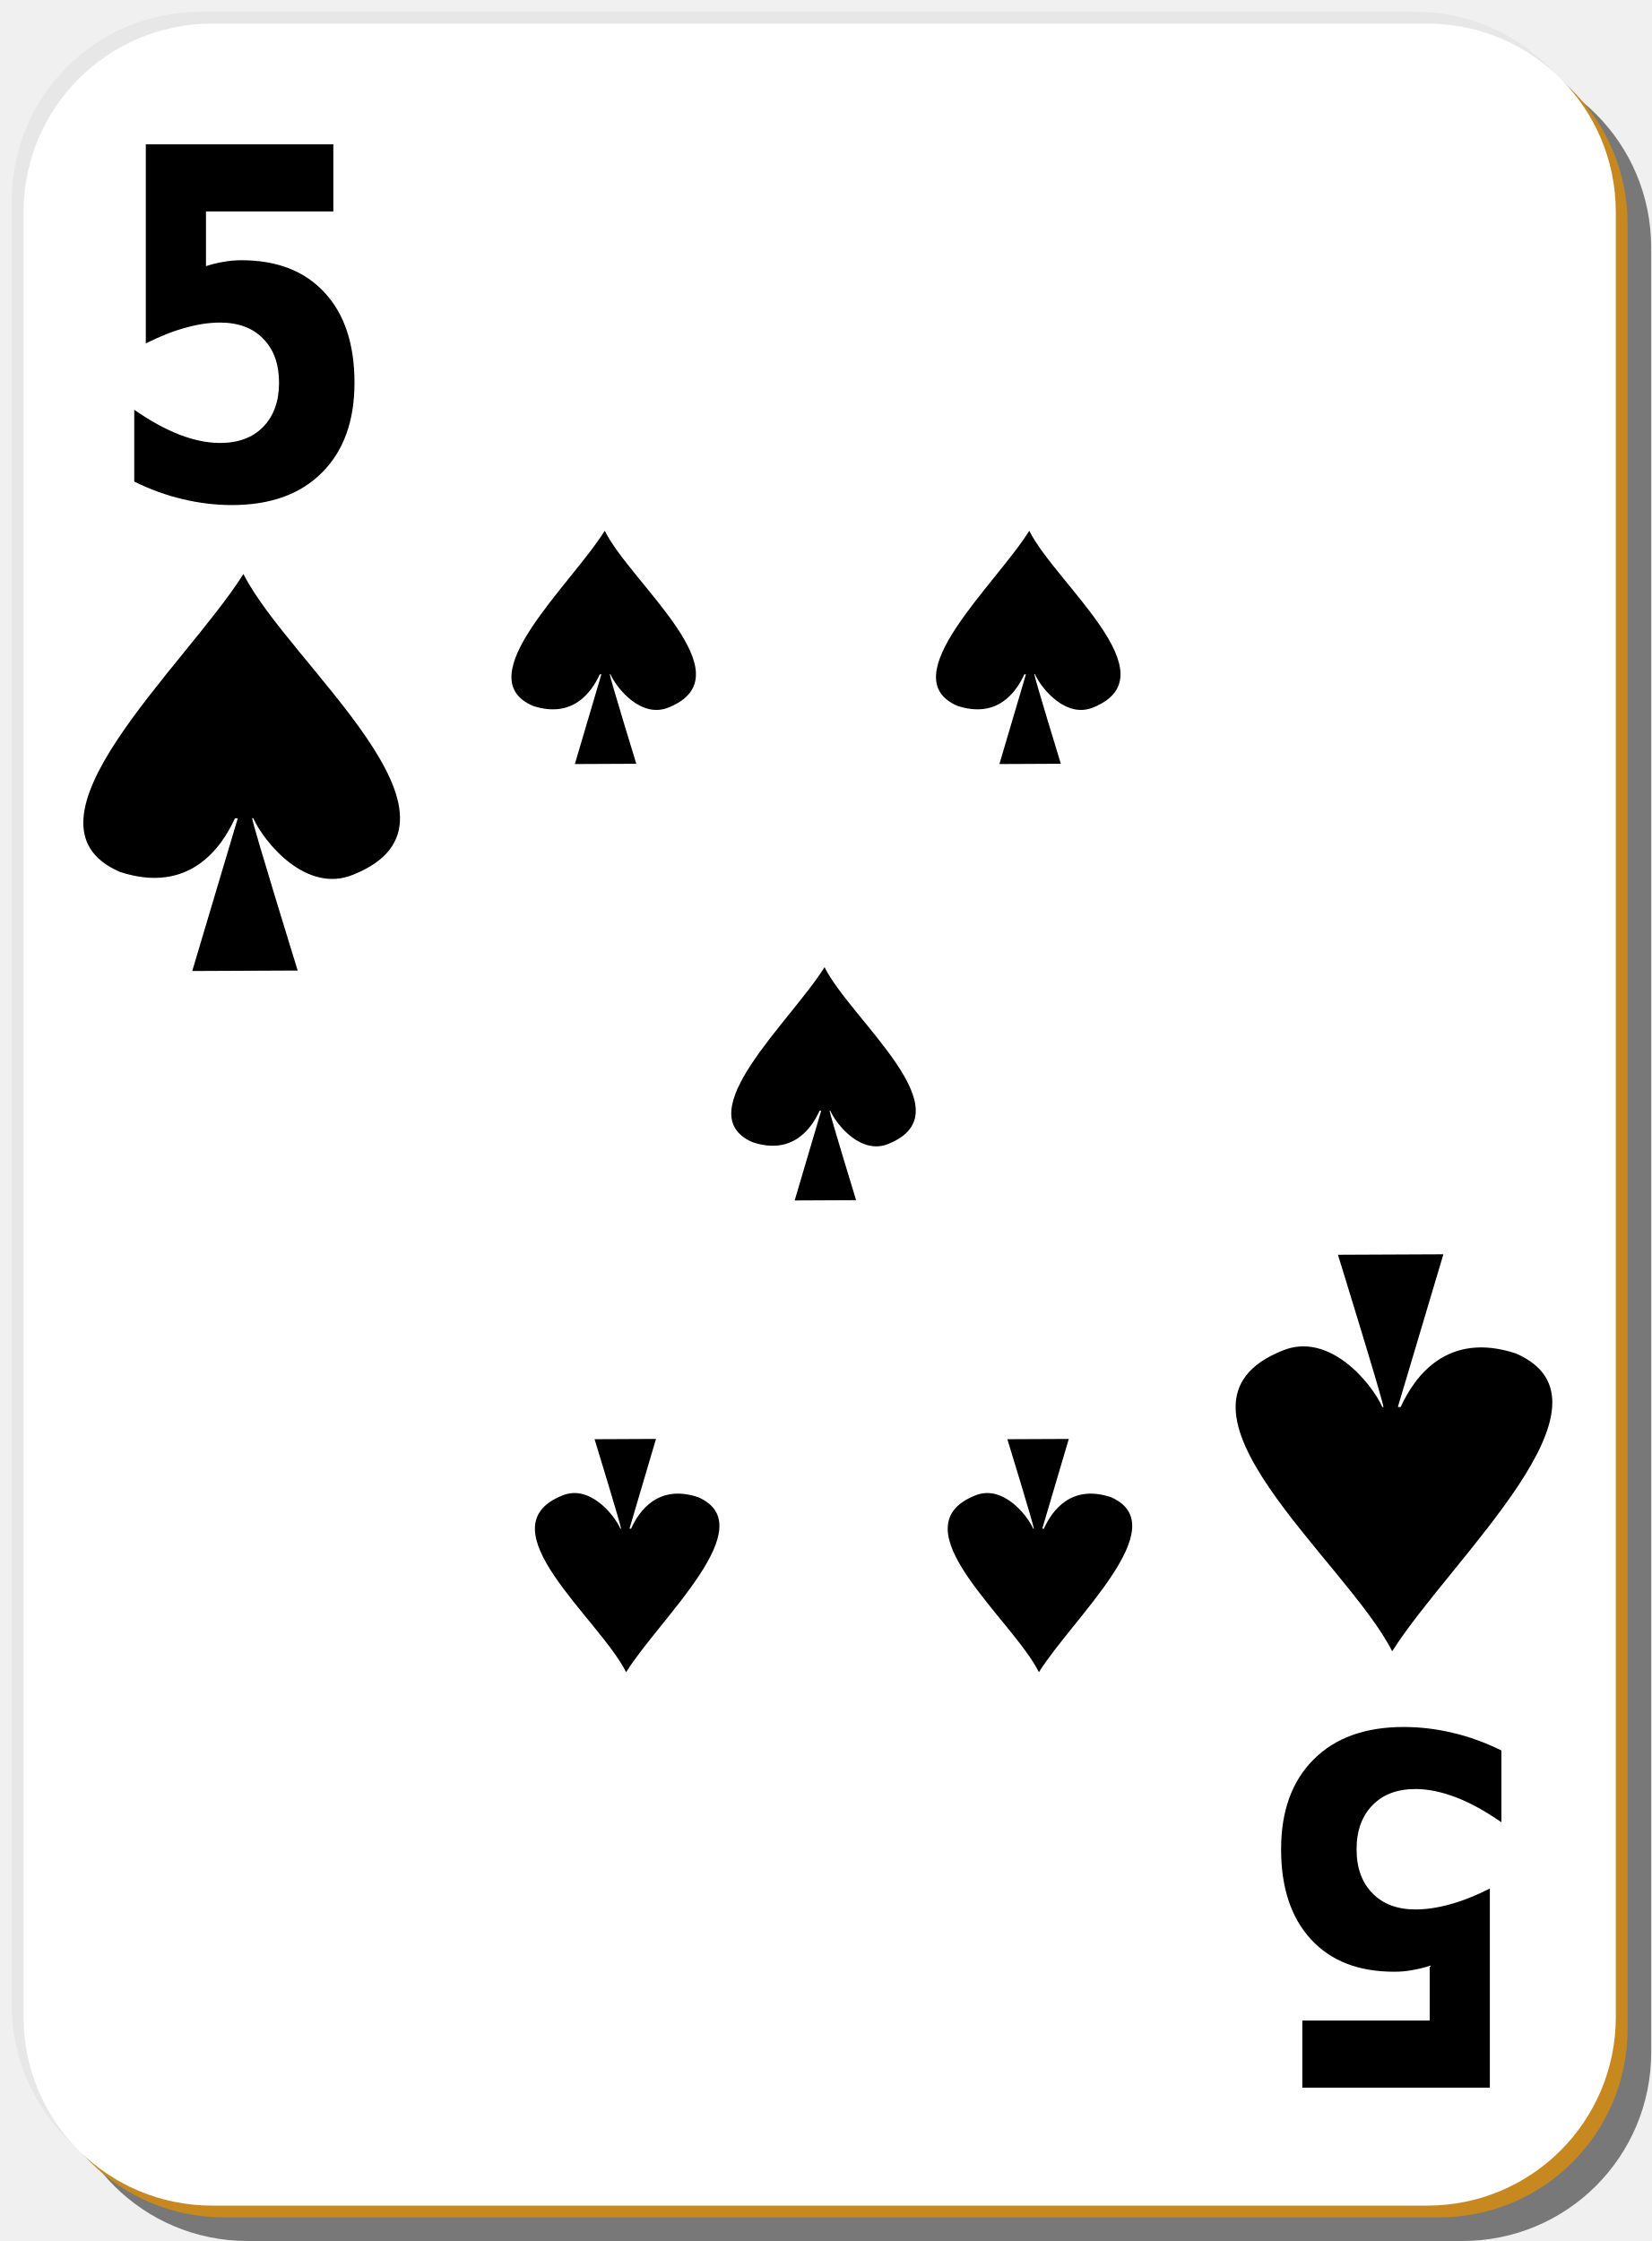
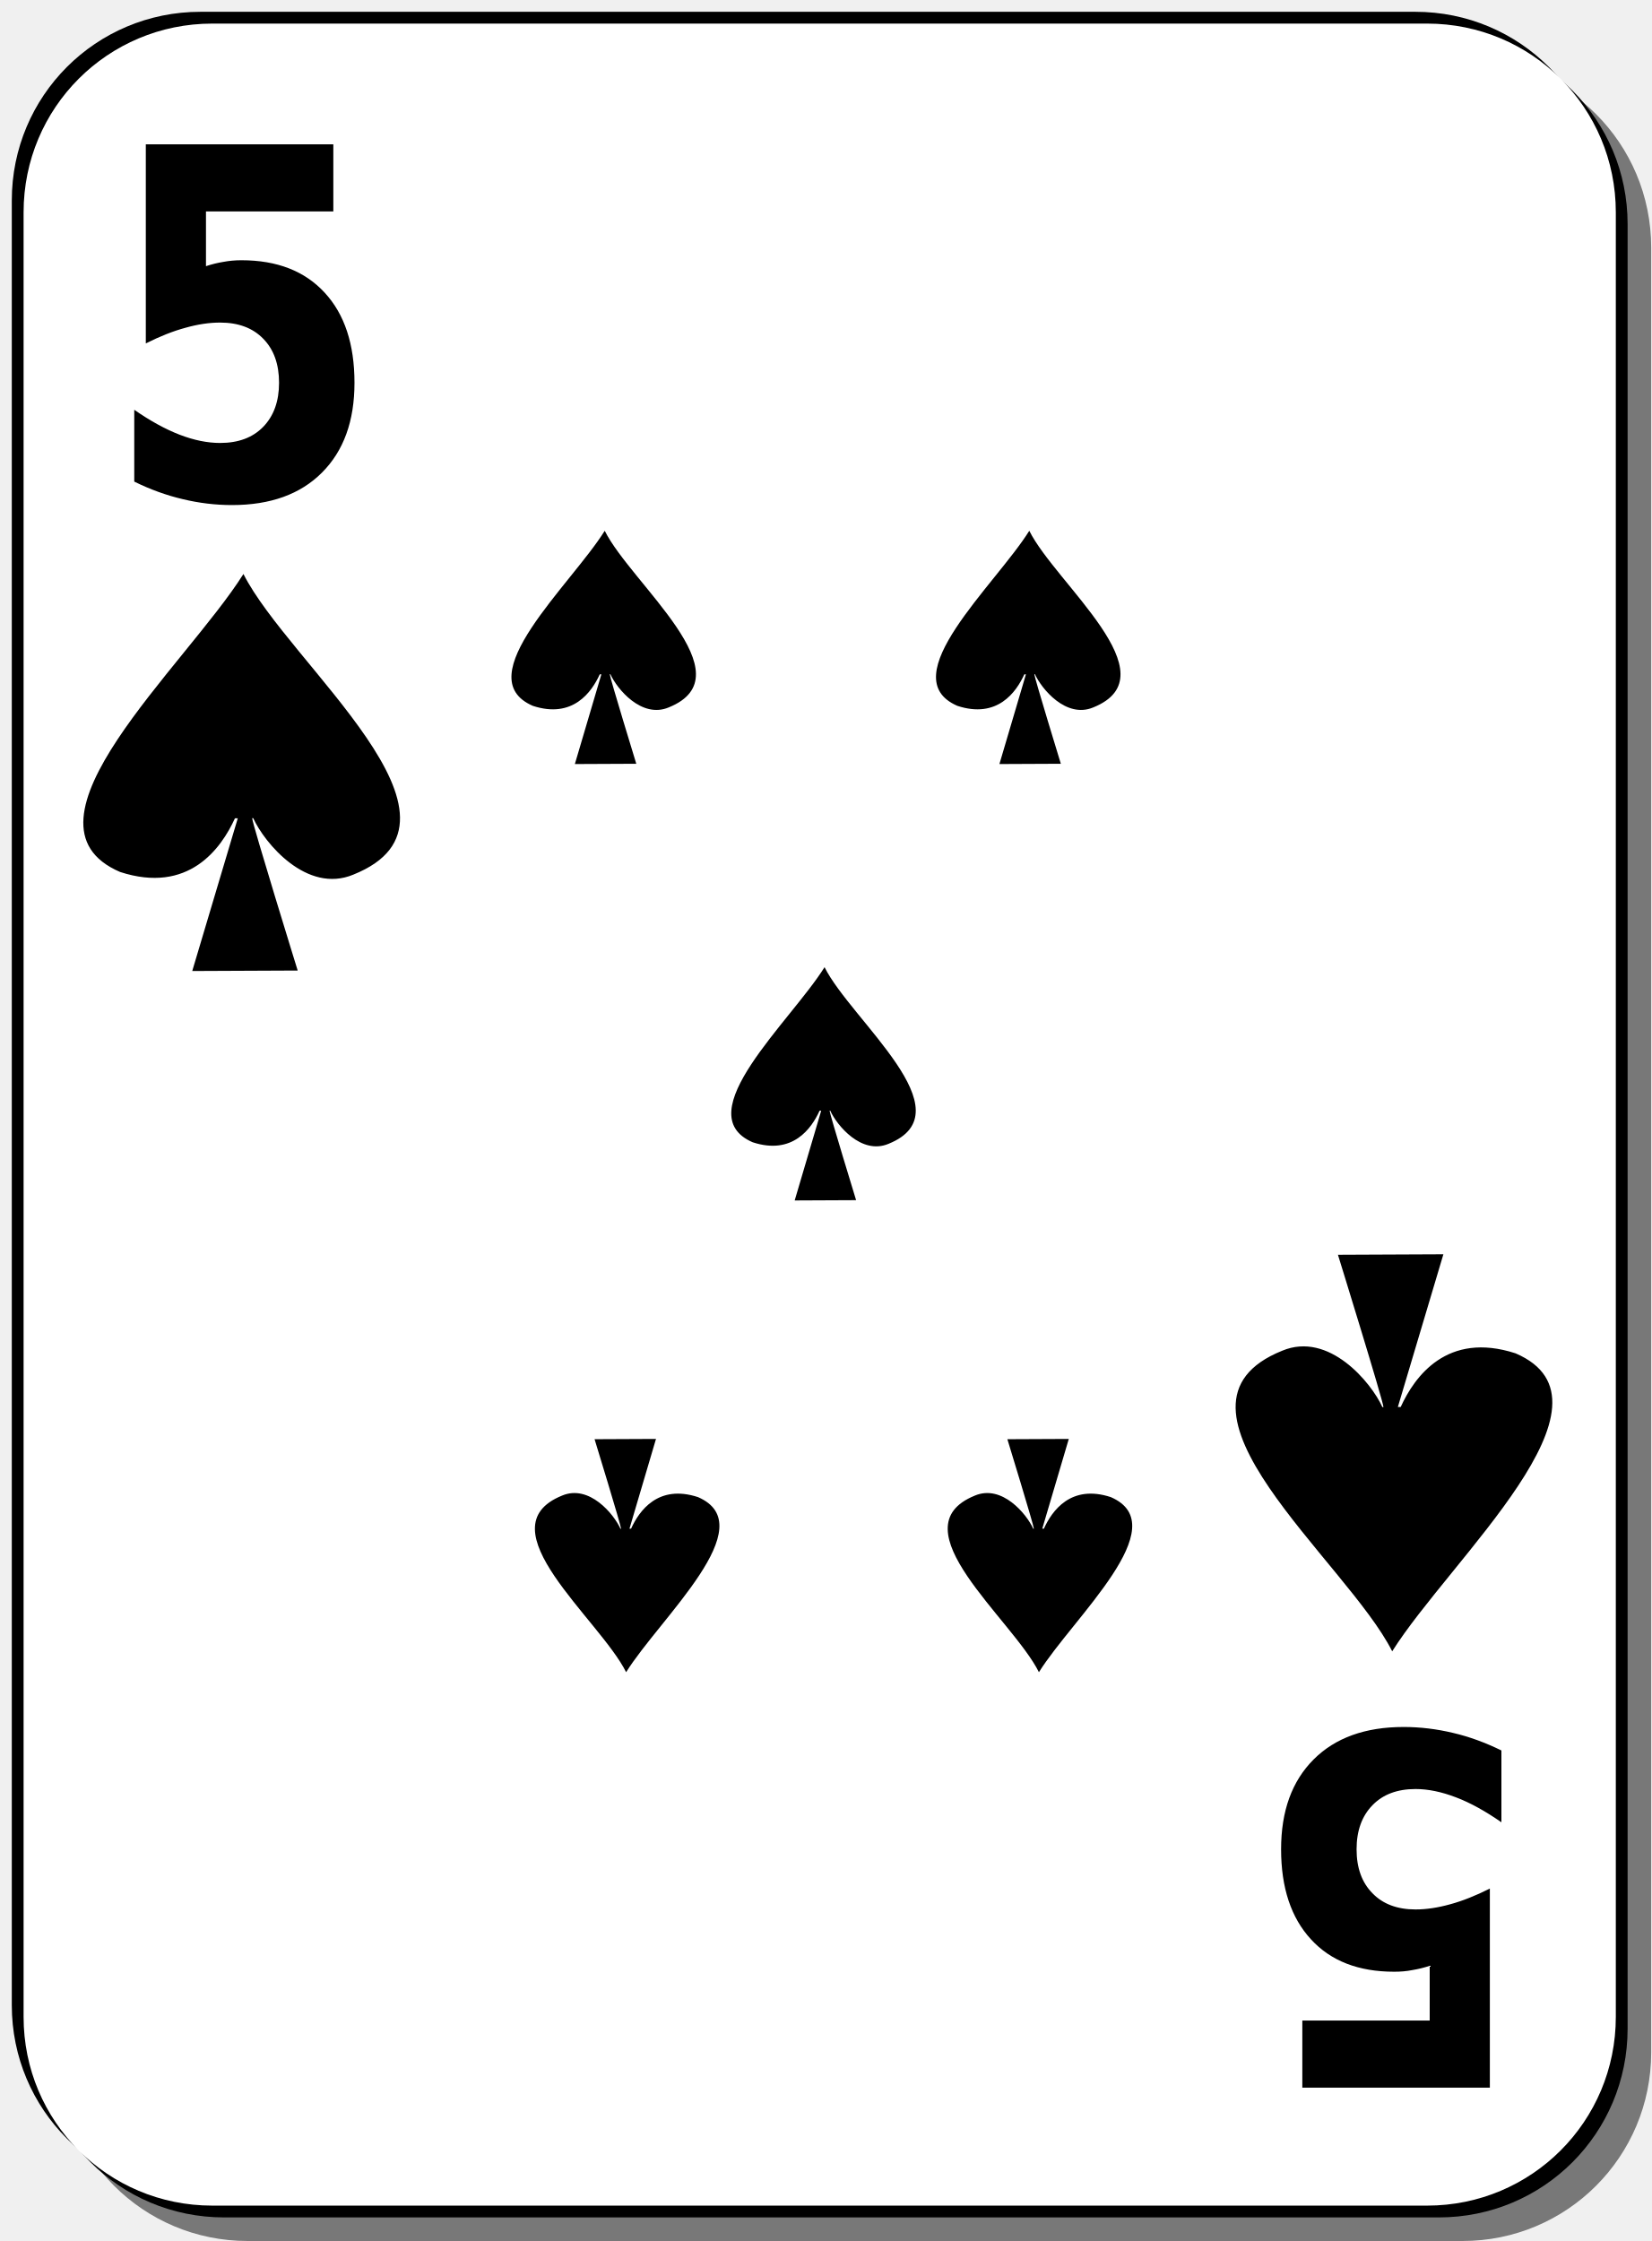
<svg xmlns="http://www.w3.org/2000/svg" id="svg2" viewBox="0 0 140 190" version="1.0" y="0" x="0">
+   <defs id="defs28" />
  <g id="layer1">
-     <g id="g5630">
-       <path id="rect2070" style="fill-opacity:.498;fill:#000000" d="m21 5h103c8.86 0 16 7.136 16 16v153c0 8.86-7.14 16-16 16h-103c-8.864 0-16-7.14-16-16v-153c0-8.864 7.136-16 16-16z" />
-       <path id="rect1300" style="fill:#e7e7e7" d="m17 1h103c8.86 0 16 7.136 16 16v153c0 8.86-7.14 16-16 16h-103c-8.864 0-16-7.14-16-16v-153c0-8.864 7.136-16 16-16z" />
-       <path id="path5624" style="fill:#c7891f" d="m19 3h103c8.86 0 16 7.136 16 16v153c0 8.86-7.14 16-16 16h-103c-8.864 0-16-7.14-16-16v-153c0-8.864 7.136-16 16-16z" />
-       <path id="rect1306" style="fill:#ffffff" d="m18 2h103c8.86 0 16 7.136 16 16v153c0 8.86-7.14 16-16 16h-103c-8.864 0-16-7.14-16-16v-153c0-8.864 7.136-16 16-16z" />
-     </g>
+     <path id="rect2070" style="fill:#000000;fill-opacity:0.498" d="m 21,5 h 103 c 8.86,0 16,7.136 16,16 v 153 c 0,8.86 -7.14,16 -16,16 H 21 C 12.136,190 5,182.86 5,174 V 21 C 5,12.136 12.136,5 21,5 Z" />
+     <path id="rect1300" style="fill:#000000" d="m 17,1 h 103 c 8.86,0 16,7.136 16,16 v 153 c 0,8.86 -7.14,16 -16,16 H 17 C 8.136,186 1,178.86 1,170 V 17 C 1,8.136 8.136,1 17,1 Z" />
+     <path id="path5624" style="fill:#000000" d="m 19,3 h 103 c 8.86,0 16,7.136 16,16 v 153 c 0,8.86 -7.14,16 -16,16 H 19 C 10.136,188 3,180.86 3,172 V 19 C 3,10.136 10.136,3 19,3 Z" />
+     <path id="rect1306" style="fill:#ffffff" d="m 18,2 h 103 c 8.86,0 16,7.136 16,16 v 153 c 0,8.86 -7.14,16 -16,16 H 18 C 9.136,187 2,179.86 2,171 V 18 C 2,9.136 9.136,2 18,2 Z" />
  </g>
  <g id="g1729" transform="matrix(.59314 0 0 .23894 -103.05 9.256)">
    <path id="path1731" style="stroke-linejoin:round;fill-rule:evenodd;stroke-width:.759;fill:#000000" d="m260.18 149.6c-4.84 19.24-19.68 52-10.28 62.12 5.71 4.66 8.42-4.88 9.57-11.19h0.23l-3.79 31.84 8.78-0.1s-3.78-30.6-3.79-31.77h0.09c0.93 5.16 4.46 15.83 8.34 11.77 11.34-11.4-5.36-43.83-9.15-62.67z" />
  </g>
  <g id="g1753" transform="matrix(-.59314 0 0 -.23894 207.41 177.52)">
    <path id="path1755" style="stroke-linejoin:round;fill-rule:evenodd;stroke-width:.759;fill:#000000" d="m260.18 149.6c-4.84 19.24-19.68 52-10.28 62.12 5.71 4.66 8.42-4.88 9.57-11.19h0.23l-3.79 31.84 8.78-0.1s-3.78-30.6-3.79-31.77h0.09c0.93 5.16 4.46 15.83 8.34 11.77 11.34-11.4-5.36-43.83-9.15-62.67z" />
  </g>
  <g id="g3456" transform="matrix(.59314 0 0 .23894 -67.053 9.256)">
    <path id="path3458" style="stroke-linejoin:round;fill-rule:evenodd;stroke-width:.759;fill:#000000" d="m260.18 149.6c-4.84 19.24-19.68 52-10.28 62.12 5.71 4.66 8.42-4.88 9.57-11.19h0.23l-3.79 31.84 8.78-0.1s-3.78-30.6-3.79-31.77h0.09c0.93 5.16 4.46 15.83 8.34 11.77 11.34-11.4-5.36-43.83-9.15-62.67z" />
  </g>
  <g id="g3460" transform="matrix(-.59314 0 0 -.23894 242.41 177.52)">
    <path id="path3462" style="stroke-linejoin:round;fill-rule:evenodd;stroke-width:.759;fill:#000000" d="m260.18 149.6c-4.84 19.24-19.68 52-10.28 62.12 5.71 4.66 8.42-4.88 9.57-11.19h0.23l-3.79 31.84 8.78-0.1s-3.78-30.6-3.79-31.77h0.09c0.93 5.16 4.46 15.83 8.34 11.77 11.34-11.4-5.36-43.83-9.15-62.67z" />
  </g>
  <g id="g1600" transform="matrix(1 0 0 .40081 -239.78 -10.811)">
    <path id="path1561" style="fill-rule:evenodd;fill:#000000" d="m260.42 148.39c-4.93 19.52-20.04 52.76-10.46 63.03 5.81 4.72 8.57-4.95 9.74-11.35h0.24l-3.86 32.3 8.94-0.1s-3.85-31.05-3.86-32.23h0.09c0.95 5.23 4.54 16.06 8.49 11.94 11.54-11.57-5.46-44.47-9.32-63.59z" />
  </g>
  <path id="text2531" style="fill:#000000" d="m12.363 12.238h15.899v5.687h-10.798v4.641c0.487-0.16 0.974-0.281 1.462-0.361 0.498-0.094 1.013-0.141 1.545-0.141 3.023 0 5.377 0.918 7.06 2.753 1.684 1.822 2.525 4.367 2.525 7.635 0 3.242-0.919 5.781-2.757 7.616-1.828 1.835-4.37 2.753-7.626 2.753-1.406 0-2.802-0.168-4.186-0.503-1.374-0.321-2.742-0.817-4.104-1.486v-6.089c1.351 0.938 2.631 1.641 3.838 2.11 1.218 0.469 2.364 0.703 3.439 0.703 1.55 0 2.769-0.455 3.655-1.366 0.897-0.924 1.345-2.17 1.345-3.738 0-1.58-0.448-2.826-1.345-3.737-0.886-0.911-2.105-1.366-3.655-1.366-0.92 0-1.9 0.147-2.941 0.442-1.041 0.281-2.16 0.723-3.356 1.326v-16.879" />
  <g id="g17772" transform="matrix(-1 0 0 -.40081 378.46 199.48)">
    <path id="path17774" style="fill-rule:evenodd;fill:#000000" d="m260.42 148.39c-4.93 19.52-20.04 52.76-10.46 63.03 5.81 4.72 8.57-4.95 9.74-11.35h0.24l-3.86 32.3 8.94-0.1s-3.85-31.05-3.86-32.23h0.09c0.95 5.23 4.54 16.06 8.49 11.94 11.54-11.57-5.46-44.47-9.32-63.59z" />
  </g>
  <path id="text17776" style="fill:#000000" d="m126.32 177h-15.9v-5.69h10.8v-4.64c-0.49 0.16-0.98 0.28-1.47 0.36-0.49 0.1-1.01 0.14-1.54 0.14-3.02 0-5.38-0.91-7.06-2.75-1.68-1.82-2.53-4.37-2.53-7.63 0-3.25 0.92-5.78 2.76-7.62 1.83-1.83 4.37-2.75 7.63-2.75 1.4 0 2.8 0.17 4.18 0.5 1.38 0.32 2.74 0.82 4.11 1.49v6.09c-1.35-0.94-2.63-1.65-3.84-2.11-1.22-0.47-2.37-0.71-3.44-0.71-1.55 0-2.77 0.46-3.65 1.37-0.9 0.92-1.35 2.17-1.35 3.74 0 1.58 0.45 2.82 1.35 3.73 0.88 0.91 2.1 1.37 3.65 1.37 0.92 0 1.9-0.15 2.94-0.44 1.04-0.28 2.16-0.73 3.36-1.33v16.88" />
  <g id="g3957" transform="matrix(.59314 0 0 .23894 -84.412 46.256)">
    <path id="path3959" style="stroke-linejoin:round;fill-rule:evenodd;stroke-width:.759;fill:#000000" d="m260.18 149.6c-4.84 19.24-19.68 52-10.28 62.12 5.71 4.66 8.42-4.88 9.57-11.19h0.23l-3.79 31.84 8.78-0.1s-3.78-30.6-3.79-31.77h0.09c0.93 5.16 4.46 15.83 8.34 11.77 11.34-11.4-5.36-43.83-9.15-62.67z" />
  </g>
</svg>
